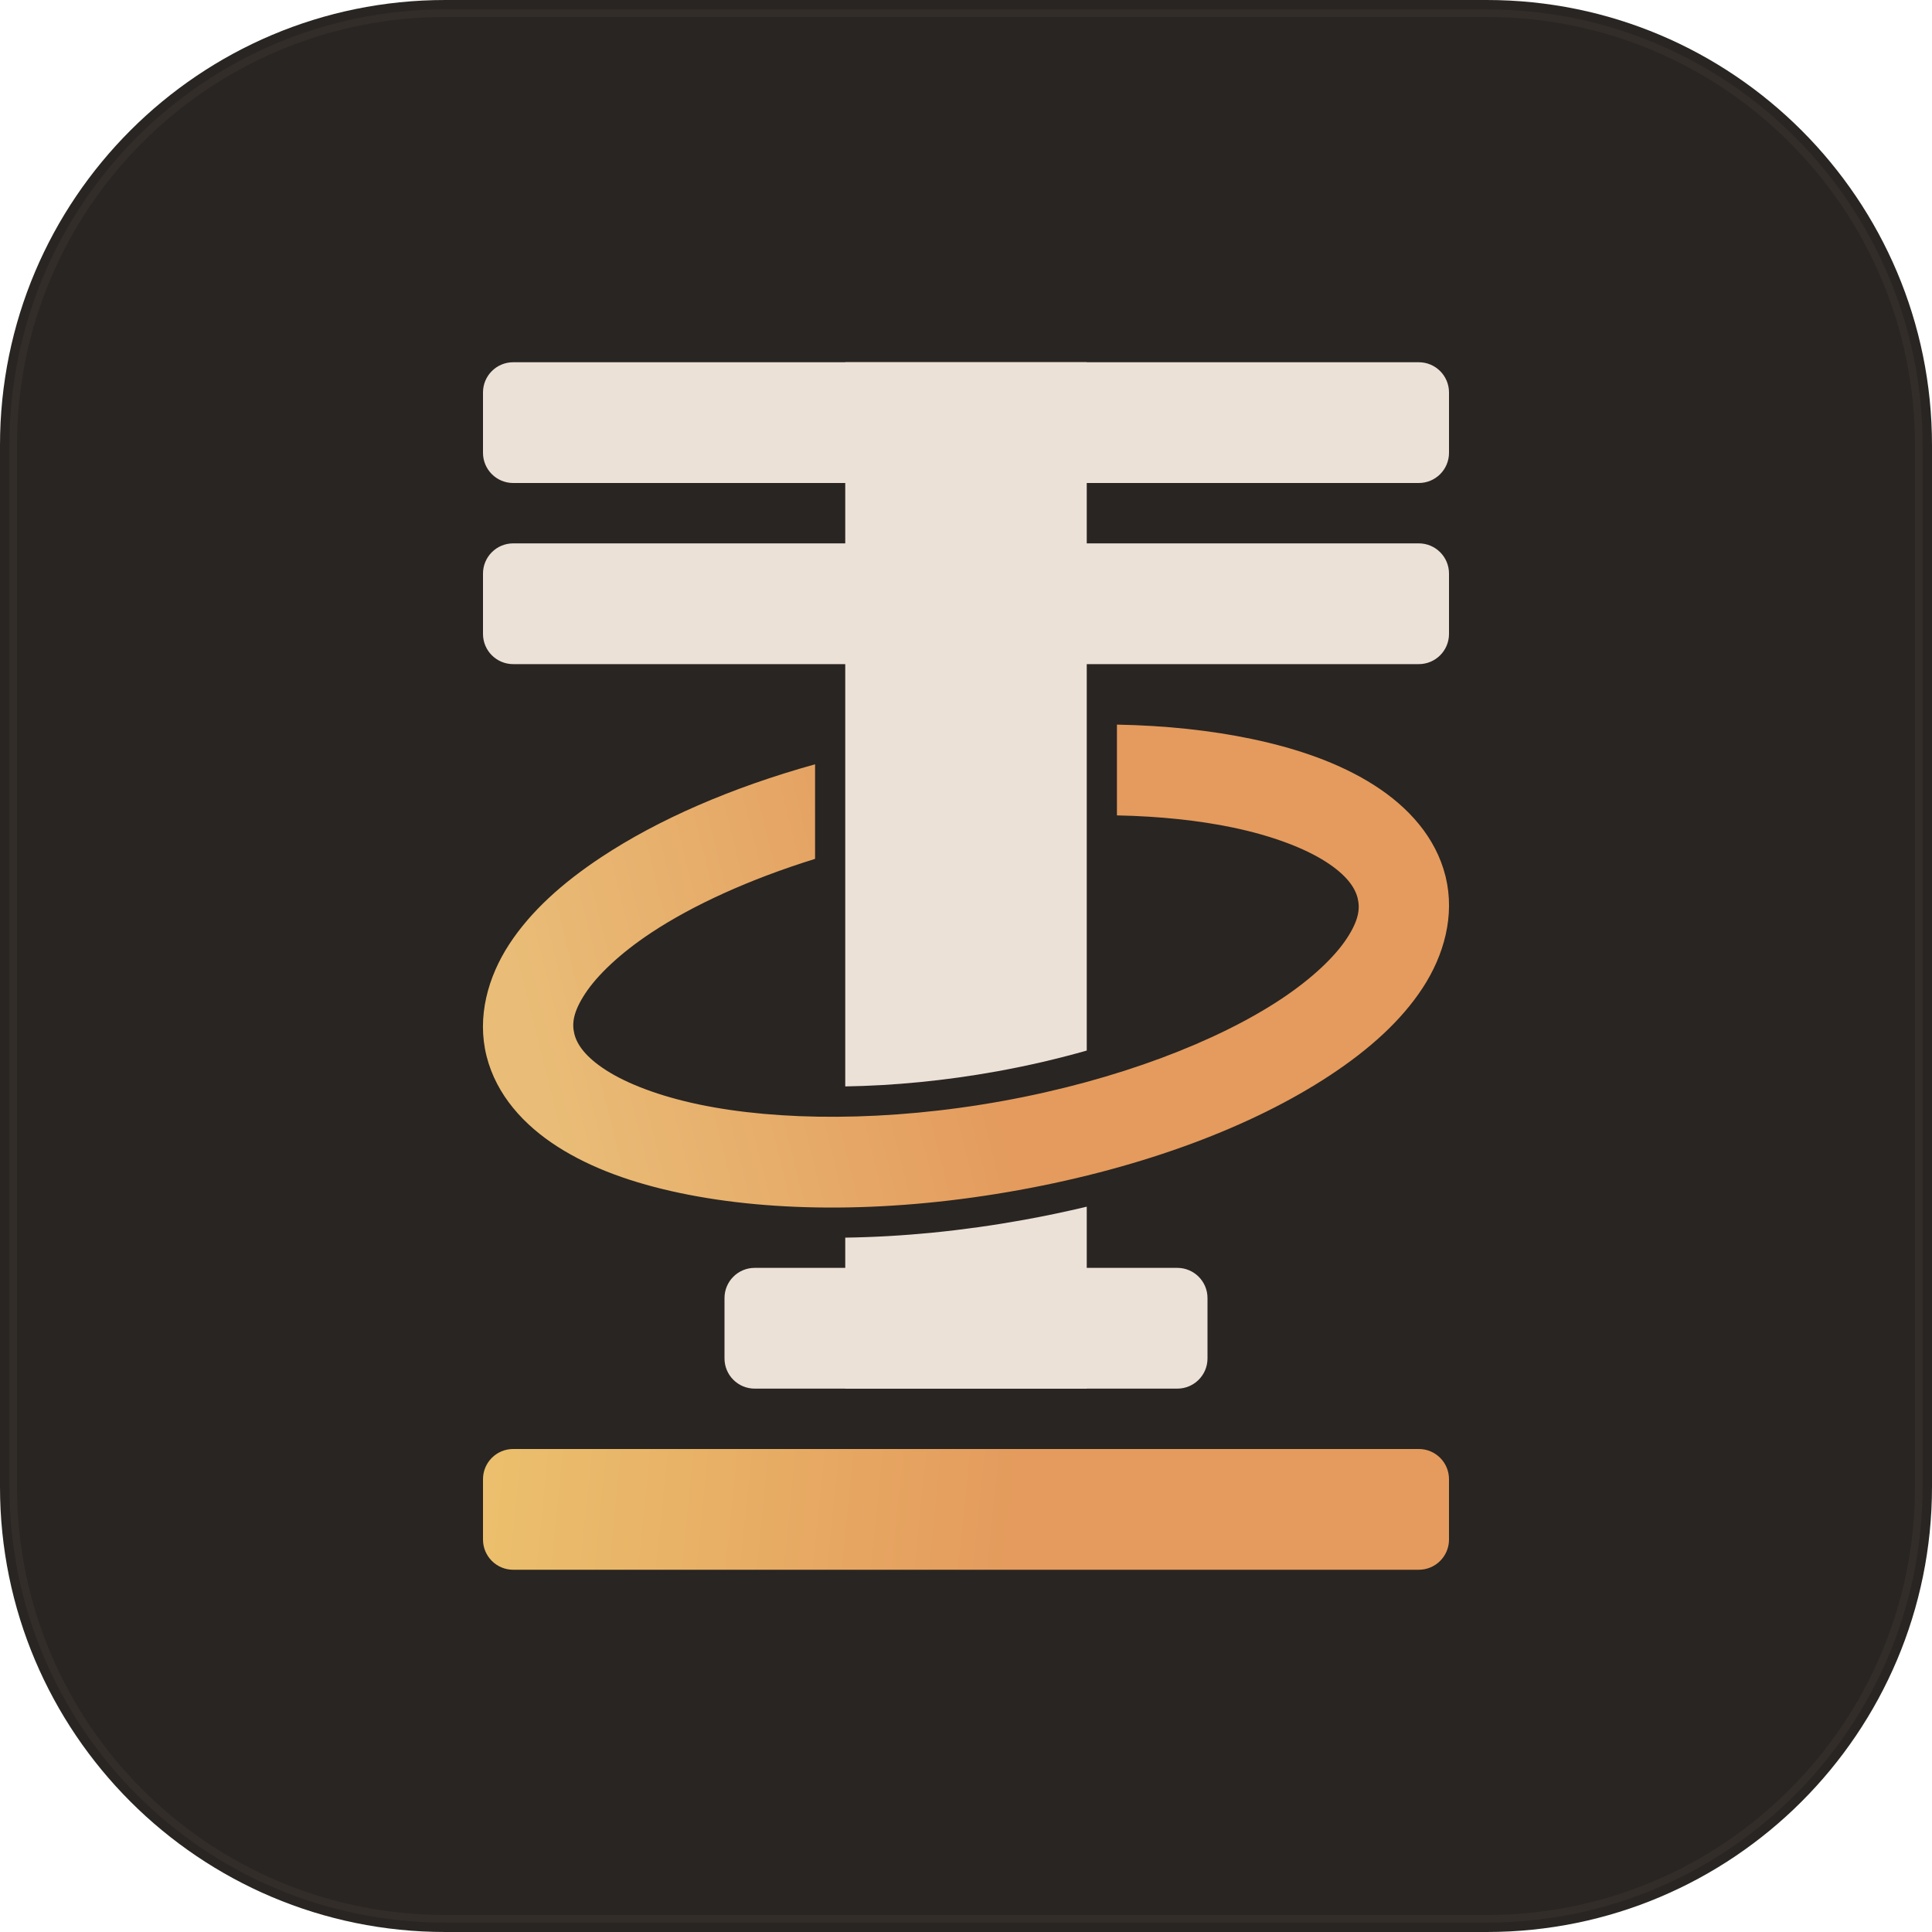
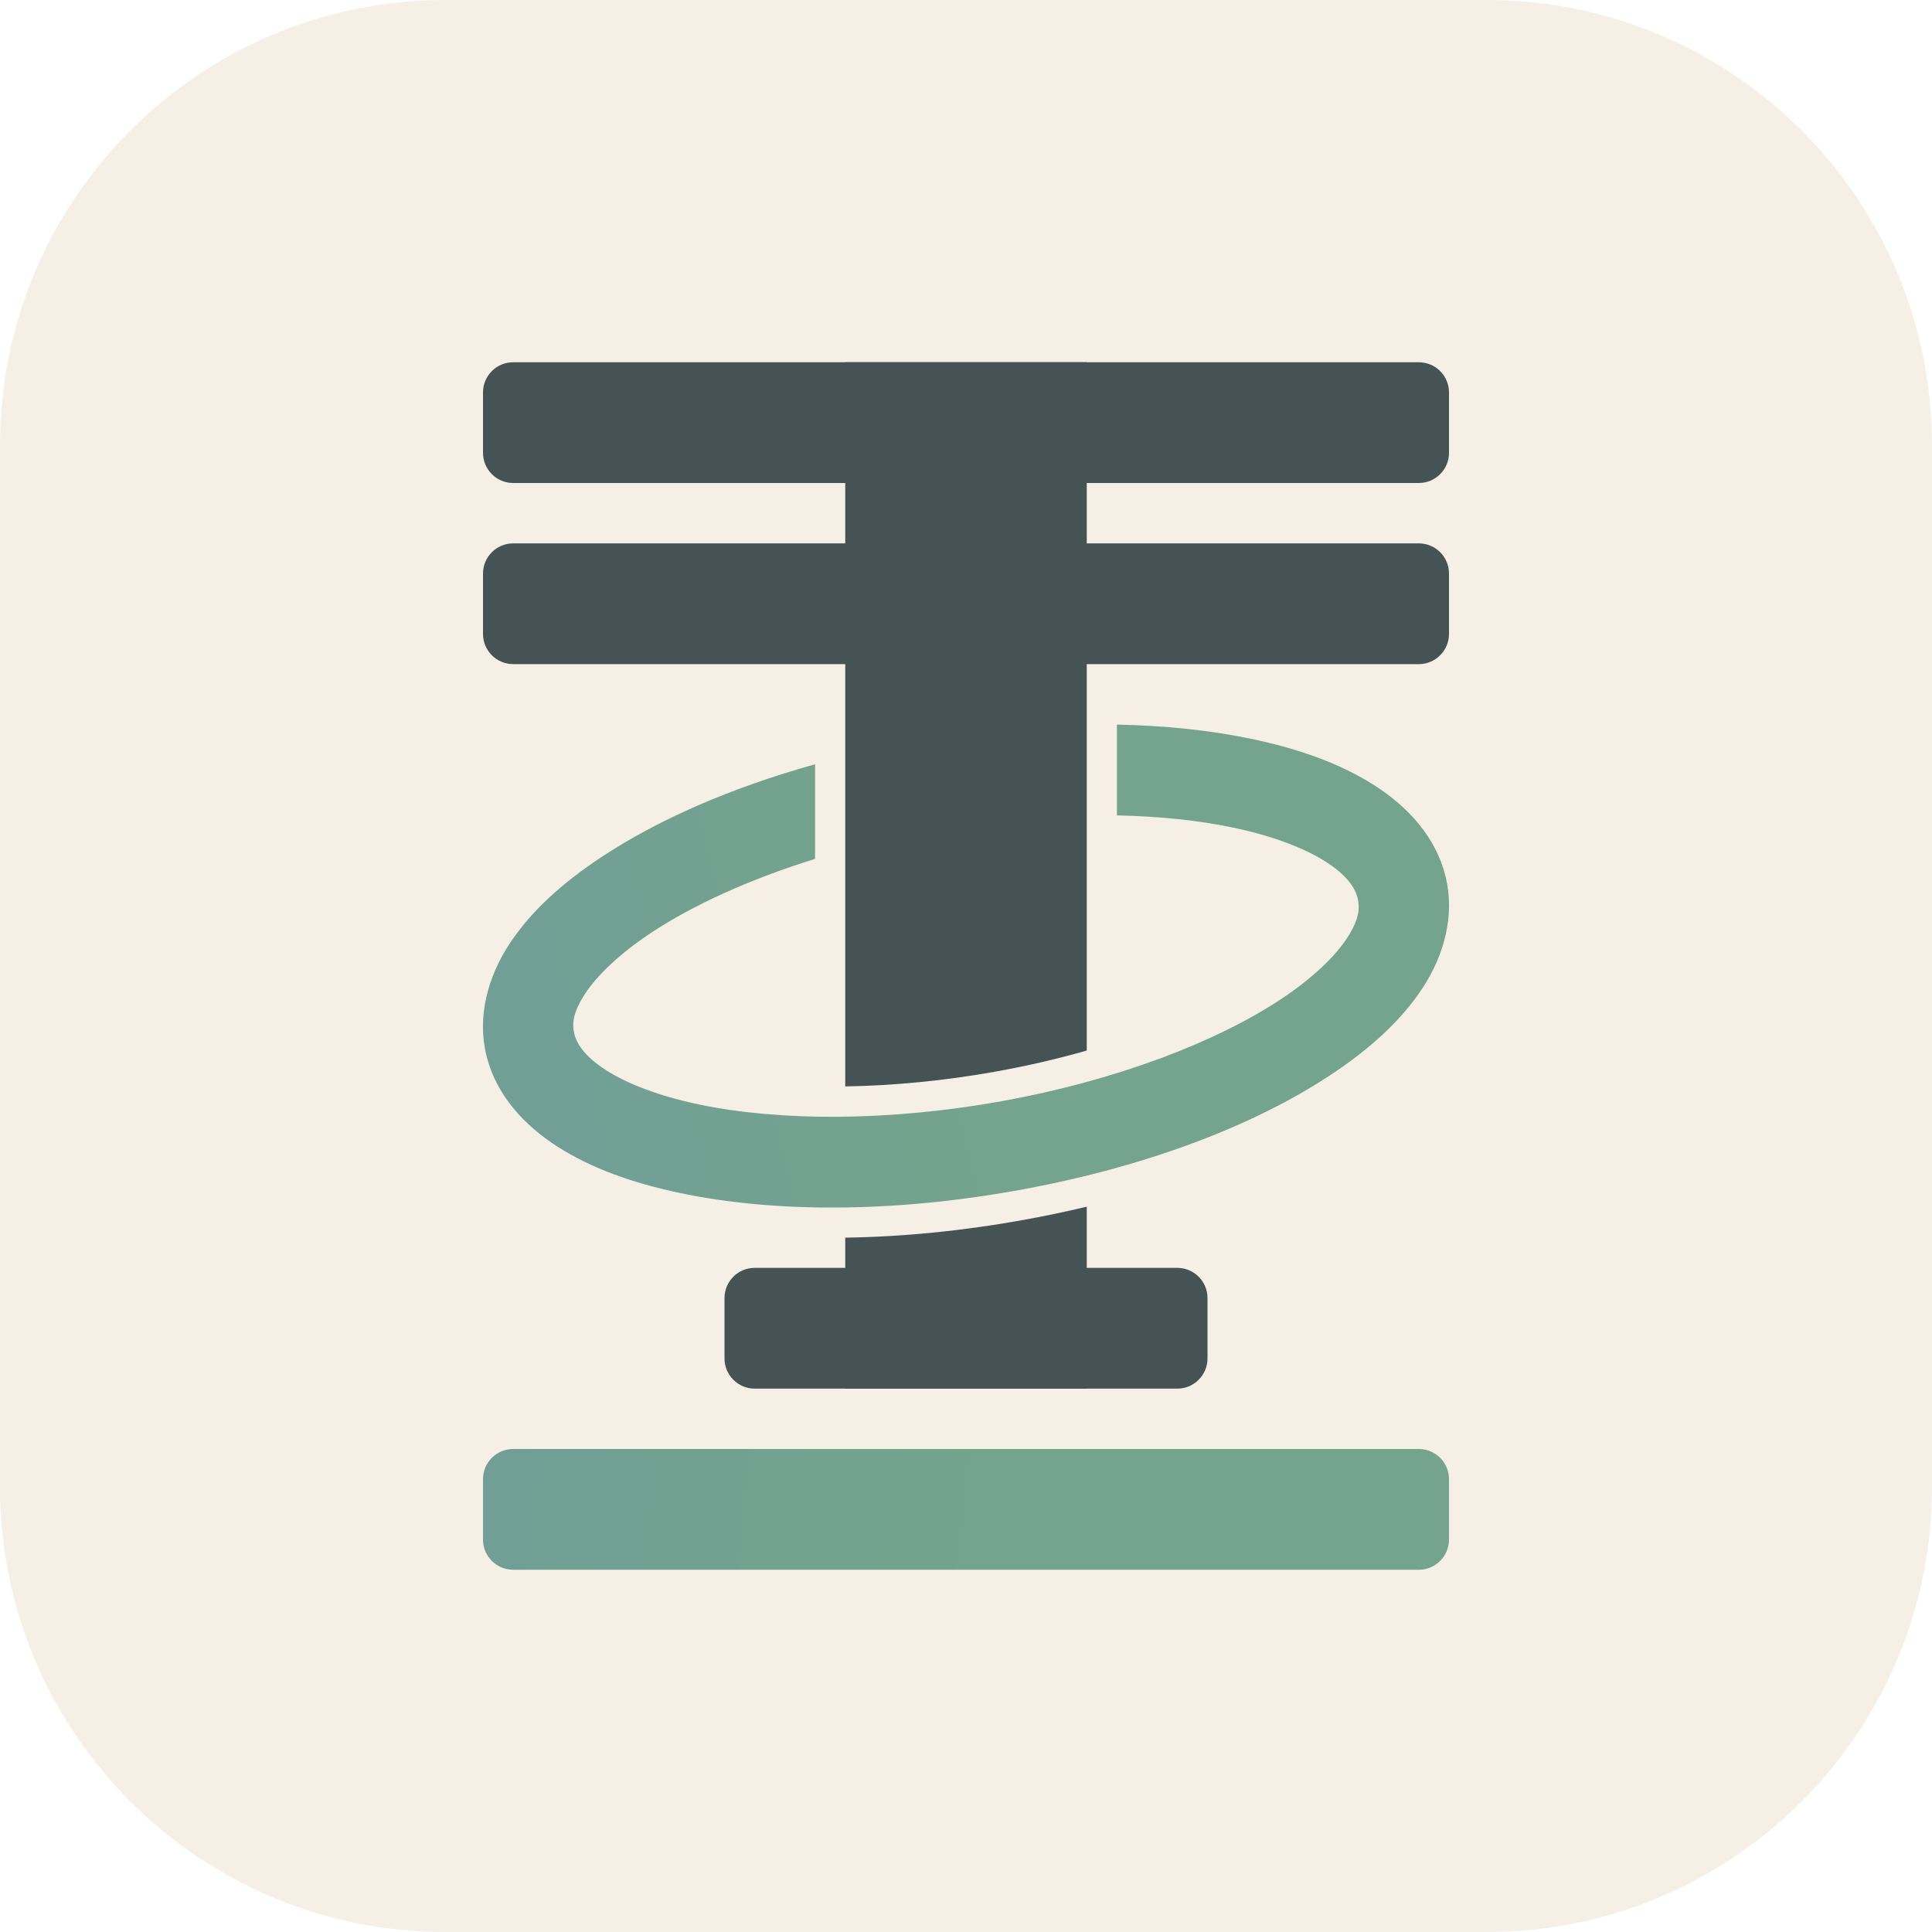
<svg xmlns="http://www.w3.org/2000/svg" xmlns:ns1="http://sodipodi.sourceforge.net/DTD/sodipodi-0.0.dtd" xmlns:xlink="http://www.w3.org/1999/xlink" width="512" height="512" viewBox="0 0 512 512" version="1.1" id="typbase-icon">
  <ns1:namedview id="base" pagecolor="#0f0b07" bordercolor="#d9a55a" borderopacity="0.25" showgrid="true">
    <ns1:guide position="256,0" orientation="1,0" />
    <ns1:guide position="112,0" orientation="1,0" />
    <ns1:guide position="400,0" orientation="1,0" />
    <ns1:guide position="222,0" orientation="1,0" />
    <ns1:guide position="290,0" orientation="1,0" />
    <ns1:guide position="0,428" orientation="0,1" />
    <ns1:guide position="0,398" orientation="0,1" />
    <ns1:guide position="0,376" orientation="0,1" />
    <ns1:guide position="0,346" orientation="0,1" />
    <ns1:guide position="0,228" orientation="0,1" />
    <ns1:guide position="0,102" orientation="0,1" />
    <ns1:guide position="0,74" orientation="0,1" />
  </ns1:namedview>
  <defs id="defs22">
    <linearGradient id="linearGradient27" gradientUnits="userSpaceOnUse" x1="256" y1="84" x2="256" y2="420">
      <stop offset="0" stop-color="#f6eedb" id="stop23" style="stop-color:#c1a78e;stop-opacity:1;" />
      <stop offset="1" stop-color="#e0d0ae" id="stop24" />
    </linearGradient>
    <linearGradient id="grad-bg" x1="0" y1="0" x2="0" y2="1">
      <stop offset="0" stop-color="#342a20" id="stop1" />
      <stop offset=".5" stop-color="#251d14" id="stop2" />
      <stop offset="1" stop-color="#171209" id="stop3" />
    </linearGradient>
    <radialGradient id="grad-glow">
      <stop offset="0" stop-color="#d9a55a" stop-opacity=".13" id="stop4" />
      <stop offset=".55" stop-color="#d9a55a" stop-opacity=".05" id="stop5" />
      <stop offset="1" stop-color="#d9a55a" stop-opacity="0" id="stop6" />
    </radialGradient>
    <linearGradient id="grad-cream" gradientUnits="userSpaceOnUse" x1="256" y1="84" x2="256" y2="420">
      <stop offset="0" stop-color="#f6eedb" id="stop7" />
      <stop offset="1" stop-color="#e0d0ae" id="stop8" />
    </linearGradient>
    <linearGradient id="grad-brass" gradientUnits="userSpaceOnUse" x1="74" y1="284" x2="438" y2="284">
-       <stop offset="0" stop-color="#e9bd77" id="stop9" />
-       <stop offset="0.5" stop-color="#d9a24e" id="stop10" style="stop-color:#e49b5d;stop-opacity:1;" />
+       <stop offset="0" stop-color="#e9bd77" id="stop9" style="stop-color:#719f96;stop-opacity:1;" />
+       <stop offset="0.5" stop-color="#d9a24e" id="stop10" style="stop-color:#74a48b;stop-opacity:1;" />
    </linearGradient>
    <linearGradient id="grad-plinth" gradientUnits="userSpaceOnUse" x1="132" y1="410" x2="380" y2="438" gradientTransform="matrix(1.032258,0,0,0.953036,-8.258064,25.25525)">
-       <stop offset="0" stop-color="#e9bd77" id="stop12" style="stop-color:#ebc06d;stop-opacity:1;" />
-       <stop offset="0.55" stop-color="#d9a24e" id="stop13" style="stop-color:#e49b5d;stop-opacity:1;" />
+       <stop offset="0" stop-color="#e9bd77" id="stop12" style="stop-color:#719f96;stop-opacity:1;" />
+       <stop offset="0.55" stop-color="#d9a24e" id="stop13" style="stop-color:#74a48b;stop-opacity:1;" />
    </linearGradient>
    <radialGradient id="grad-node" cx=".38" cy=".32" r=".8">
      <stop offset="0" stop-color="#fff7e2" id="stop15" />
      <stop offset=".45" stop-color="#fcd34d" id="stop16" />
      <stop offset=".8" stop-color="#f0a63a" id="stop17" />
      <stop offset="1" stop-color="#c87f1f" id="stop18" />
    </radialGradient>
    <radialGradient id="grad-node-glow">
      <stop offset="0" stop-color="#f0b04a" stop-opacity=".35" id="stop19" />
      <stop offset="1" stop-color="#f0b04a" stop-opacity="0" id="stop20" />
    </radialGradient>
    <radialGradient id="grad-shadow" gradientTransform="matrix(2.46306,0,0,0.405999,0,-16)" cx="103.936" cy="1059.116" fx="103.936" fy="1059.116" r="73.892" gradientUnits="userSpaceOnUse">
      <stop offset="0" stop-color="#0d0803" stop-opacity=".28" id="stop21" />
      <stop offset="1" stop-color="#0d0803" stop-opacity="0" id="stop22" />
    </radialGradient>
    <linearGradient xlink:href="#grad-brass" id="linearGradient26" gradientUnits="userSpaceOnUse" x1="74" y1="284" x2="438" y2="284" gradientTransform="matrix(0.6442475,0.01944376,0.01944376,0.5569046,91.37011,93.4756)" />
    <linearGradient xlink:href="#grad-plinth" id="linearGradient31" gradientUnits="userSpaceOnUse" gradientTransform="matrix(1.032258,0,0,1.142857,-8.258021,-84.57147)" x1="132" y1="410" x2="380" y2="438" />
+     <linearGradient id="grad-brass-5" gradientUnits="userSpaceOnUse" x1="74" y1="284" x2="438" y2="284">
+       <stop offset="0" stop-color="#e9bd77" id="stop9-6" />
+       <stop offset="0.5" stop-color="#d9a24e" id="stop10-2" style="stop-color:#e49b5d;stop-opacity:1;" />
+     </linearGradient>
+     <linearGradient id="grad-plinth-1" gradientUnits="userSpaceOnUse" x1="132" y1="410" x2="380" y2="438" gradientTransform="matrix(1.032258,0,0,0.953036,-8.258064,25.25525)">
+       <stop offset="0" stop-color="#e9bd77" id="stop12-2" style="stop-color:#ebc06d;stop-opacity:1;" />
+       <stop offset="0.55" stop-color="#d9a24e" id="stop13-7" style="stop-color:#e49b5d;stop-opacity:1;" />
+     </linearGradient>
  </defs>
  <g id="layer-background" style="display:inline">
-     <rect id="bg" x="0" y="0" width="512" height="512" rx="118" fill="url(#grad-bg)" style="fill:#292522;fill-opacity:1" />
+     <rect id="bg" x="0" y="0" width="512" height="512" rx="118" fill="url(#grad-bg)" style="fill:#f5efe6;fill-opacity:1" />
  </g>
  <g id="layer-orbit" transform="rotate(-12 256 284)" style="display:inline">
    <path id="outer-orbit-far" style="baseline-shift:baseline;display:inline;overflow:visible;vector-effect:none;fill:url(#linearGradient26);stroke-linecap:round;enable-background:accumulate;stop-color:#000000;stop-opacity:1;opacity:1" d="M 314.248 202.356 L 309.246 225.888 C 320.323 228.479 330.284 231.738 338.67 235.441 C 348.487 239.777 356.094 244.745 360.773 249.351 C 365.451 253.955 366.978 257.673 367.08 260.571 C 367.08 260.572 367.079 260.572 367.079 260.573 C 367.08 260.605 367.082 260.636 367.083 260.668 C 367.157 263.534 366.098 266.437 362.07 270.433 C 357.997 274.474 350.94 278.905 341.543 282.602 C 322.748 289.998 294.918 294.561 263.892 293.625 C 232.867 292.688 204.601 286.459 184.968 277.787 C 175.151 273.451 167.544 268.482 162.866 263.876 C 158.188 259.272 156.66 255.556 156.558 252.658 C 156.558 252.657 156.559 252.656 156.559 252.656 A 12 12 0 0 0 156.556 252.591 C 156.473 249.714 157.525 246.807 161.568 242.796 C 165.641 238.755 172.698 234.324 182.095 230.626 C 194.313 225.819 210.348 222.208 228.598 220.527 L 233.809 196.01 C 210.77 197.44 190.078 201.694 173.306 208.293 C 161.795 212.823 152.049 218.432 144.664 225.759 C 137.28 233.086 132.203 242.858 132.574 253.492 A 12 12 0 0 0 132.575 253.496 C 132.576 253.542 132.577 253.589 132.579 253.635 C 132.994 264.212 138.465 273.534 146.029 280.98 C 153.627 288.459 163.56 294.569 175.272 299.741 C 198.695 310.087 229.438 316.596 263.168 317.614 C 296.898 318.632 327.308 313.995 350.332 304.935 C 361.843 300.405 371.589 294.794 378.974 287.468 C 386.315 280.185 391.374 270.486 391.07 259.926 C 391.068 259.863 391.067 259.8 391.064 259.737 A 12 12 0 0 0 391.065 259.733 C 390.693 249.099 385.206 239.727 377.609 232.249 C 370.011 224.77 360.078 218.658 348.367 213.485 C 338.244 209.015 326.755 205.26 314.248 202.356 z " />
  </g>
  <g id="layer-plinth" style="display:inline">
    <rect id="plinth" x="128" y="384" width="256" height="32" rx="8" fill="url(#grad-plinth)" style="fill:url(#linearGradient31);stroke-width:1.086" ry="8" />
  </g>
  <g id="layer-column" style="display:inline">
-     <rect id="rule-top" x="128" y="96" width="256" height="32" rx="8" fill="url(#grad-cream)" style="fill:#ece1d7;stroke-width:0.974;fill-opacity:1" ry="8" />
-     <rect id="rule-bottom" x="128" y="144" width="256" height="32" rx="8" fill="url(#grad-cream)" style="fill:#ece1d7;stroke-width:0.974;fill-opacity:1" ry="8" />
-     <rect id="rect35" x="192" y="336" width="128" height="32" rx="8" fill="url(#grad-cream)" style="fill:#ece1d7;fill-opacity:1;stroke-width:0.689" ry="8" />
-     <path id="rect29" style="fill:#ece1d7;fill-opacity:1;stroke:none;stroke-width:40;stroke-opacity:0.071" d="M 224 96 L 224 287.912 C 236.607 287.712 250.289 286.441 264.297 283.902 C 272.561 282.405 280.504 280.541 288 278.408 L 288 96 L 224 96 z M 288 319.783 C 282.599 321.075 277.068 322.237 271.426 323.26 C 255.114 326.216 239.126 327.775 224 327.986 L 224 368 L 288 368 L 288 319.783 z " />
+     <rect id="rule-top" x="128" y="96" width="256" height="32" rx="8" fill="url(#grad-cream)" style="fill:#455355;stroke-width:0.974;fill-opacity:1" ry="8" />
+     <rect id="rule-bottom" x="128" y="144" width="256" height="32" rx="8" fill="url(#grad-cream)" style="fill:#455355;stroke-width:0.974;fill-opacity:1" ry="8" />
+     <rect id="rect35" x="192" y="336" width="128" height="32" rx="8" fill="url(#grad-cream)" style="fill:#455355;fill-opacity:1;stroke-width:0.689" ry="8" />
+     <path id="rect29" style="fill:#455355;fill-opacity:1;stroke:none;stroke-width:40;stroke-opacity:0.071" d="M 224 96 L 224 287.912 C 236.607 287.712 250.289 286.441 264.297 283.902 C 272.561 282.405 280.504 280.541 288 278.408 L 288 96 L 224 96 z M 288 319.783 C 282.599 321.075 277.068 322.237 271.426 323.26 C 255.114 326.216 239.126 327.775 224 327.986 L 224 368 L 288 368 L 288 319.783 z " />
  </g>
-   <g id="layer-rim" style="display:inline">
-     <rect id="rim" x="3.5" y="3.5" width="505" height="505" rx="114.5" fill="none" stroke="#f6eedb" stroke-opacity=".07" stroke-width="2" style="stroke:#c1a78e;stroke-opacity:0.071" />
-   </g>
+   <g id="layer-rim" style="display:inline" />
</svg>
